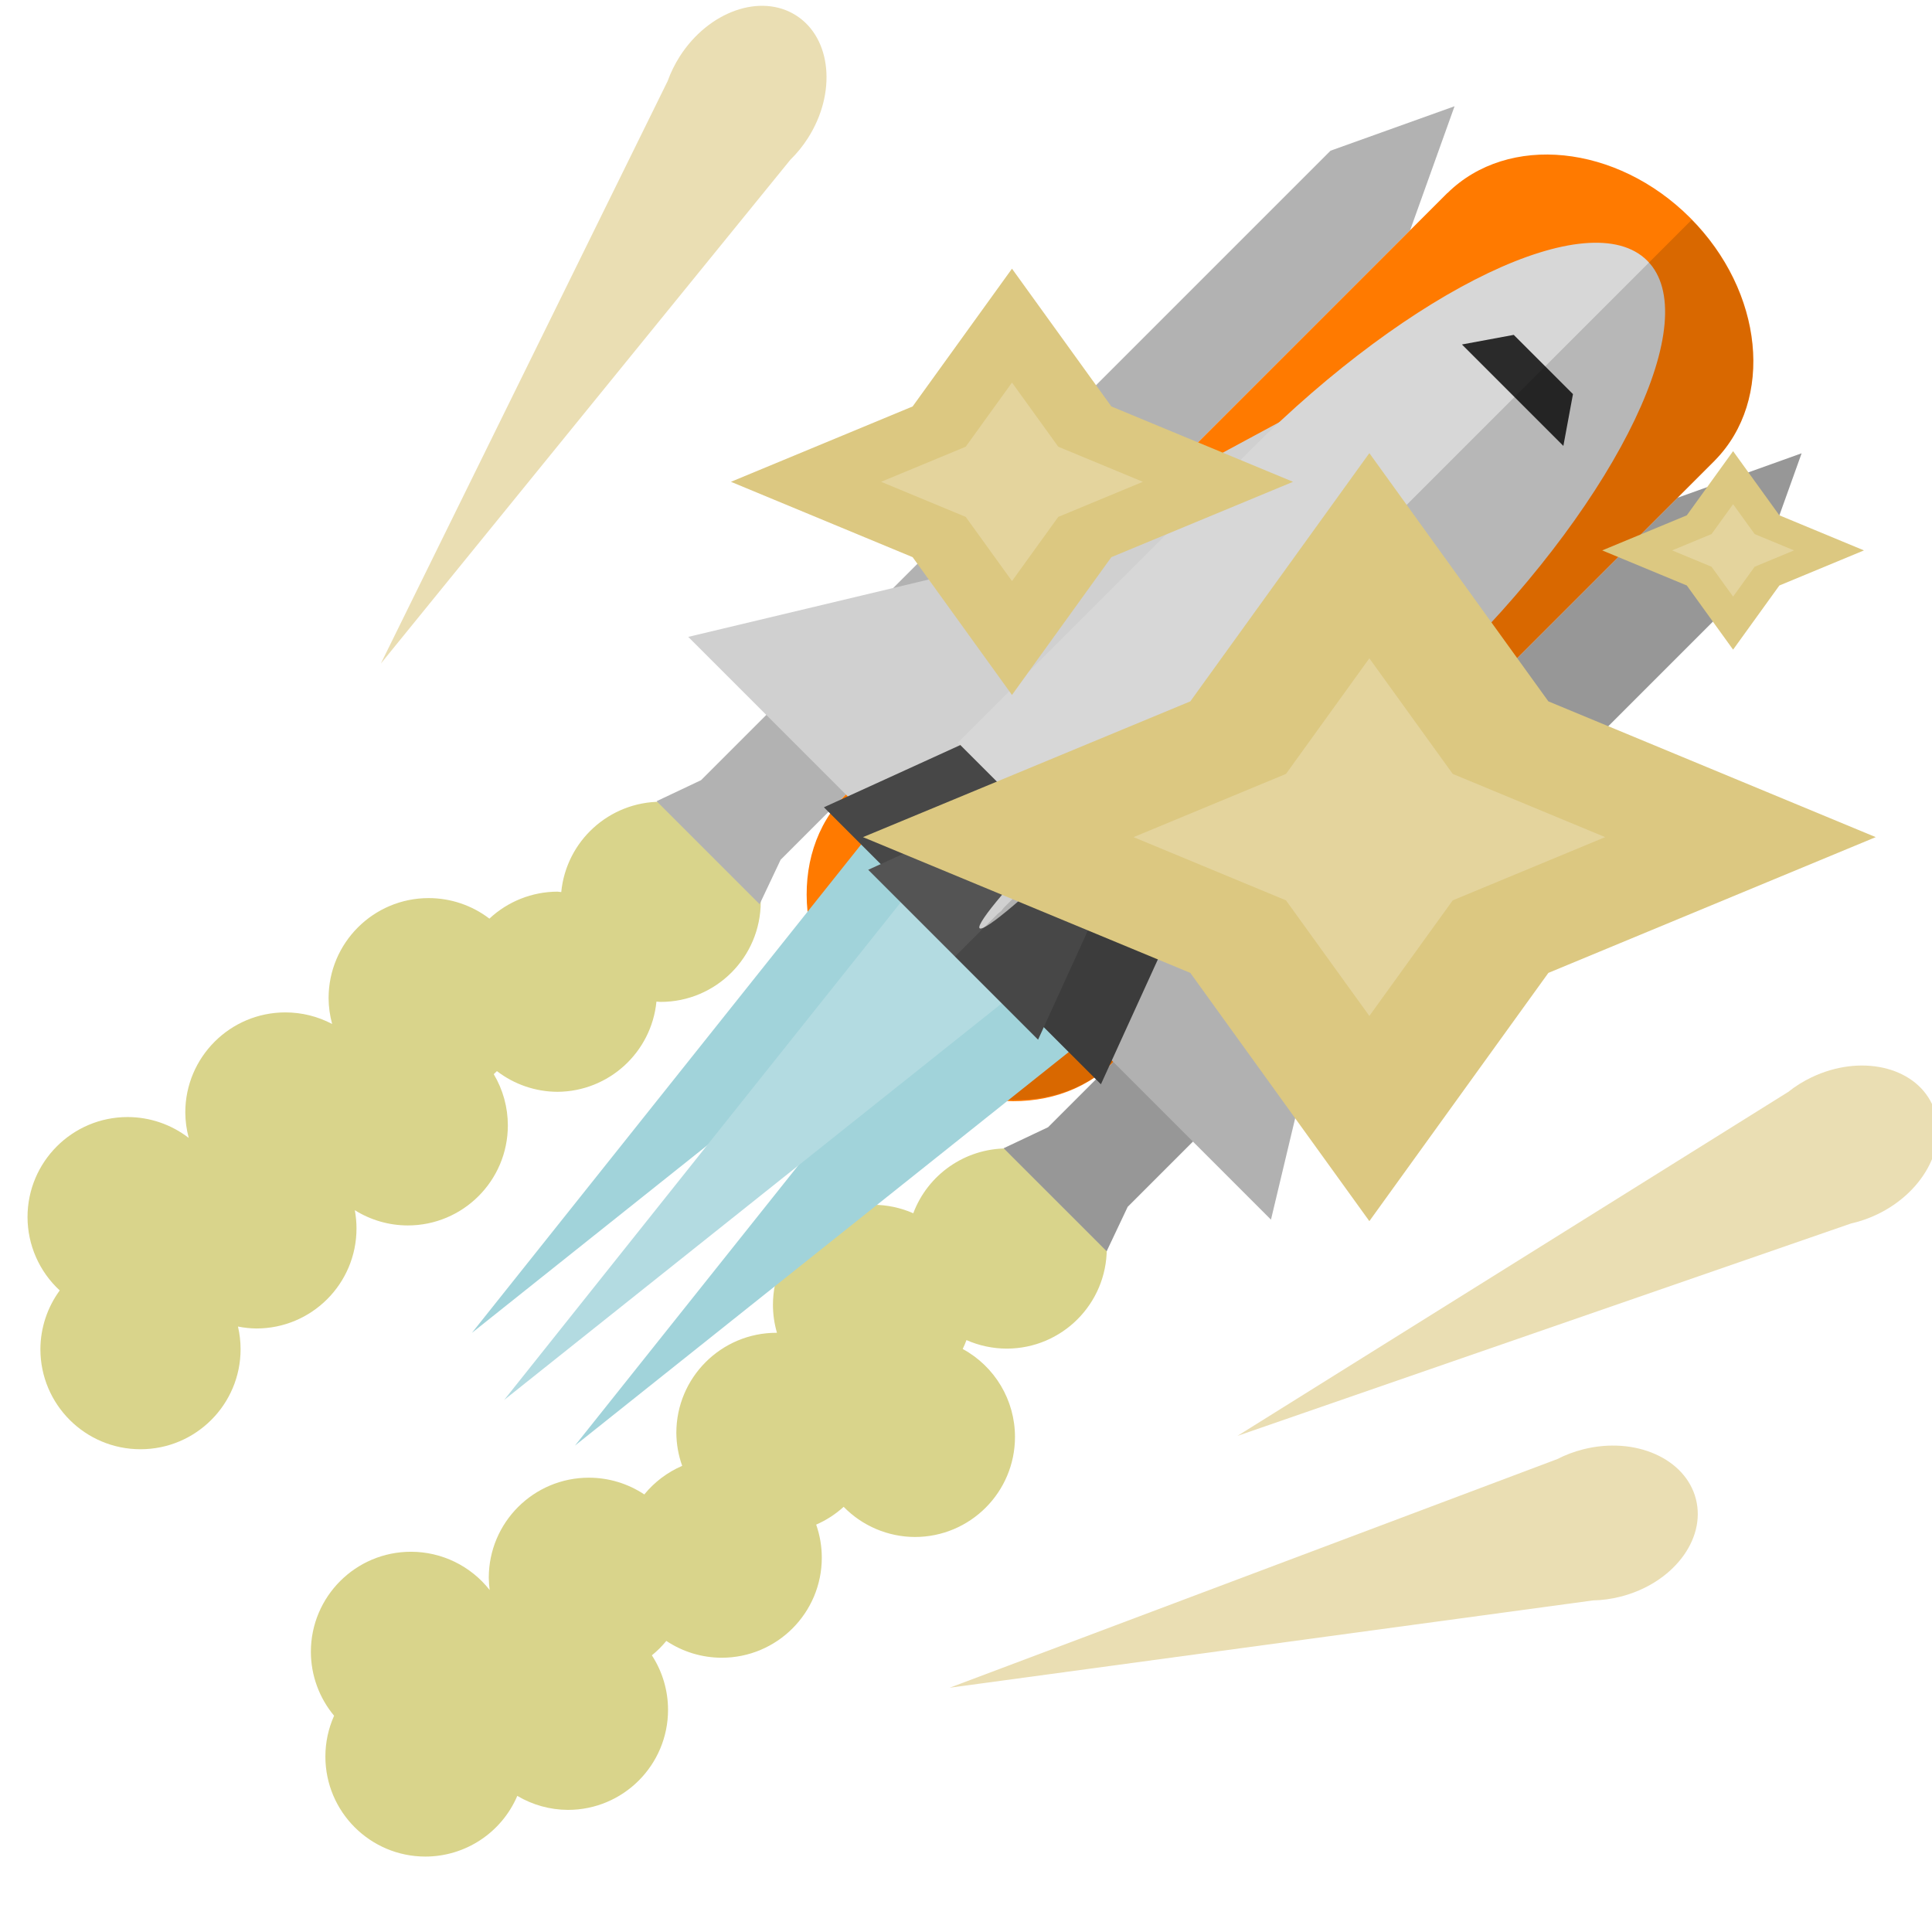
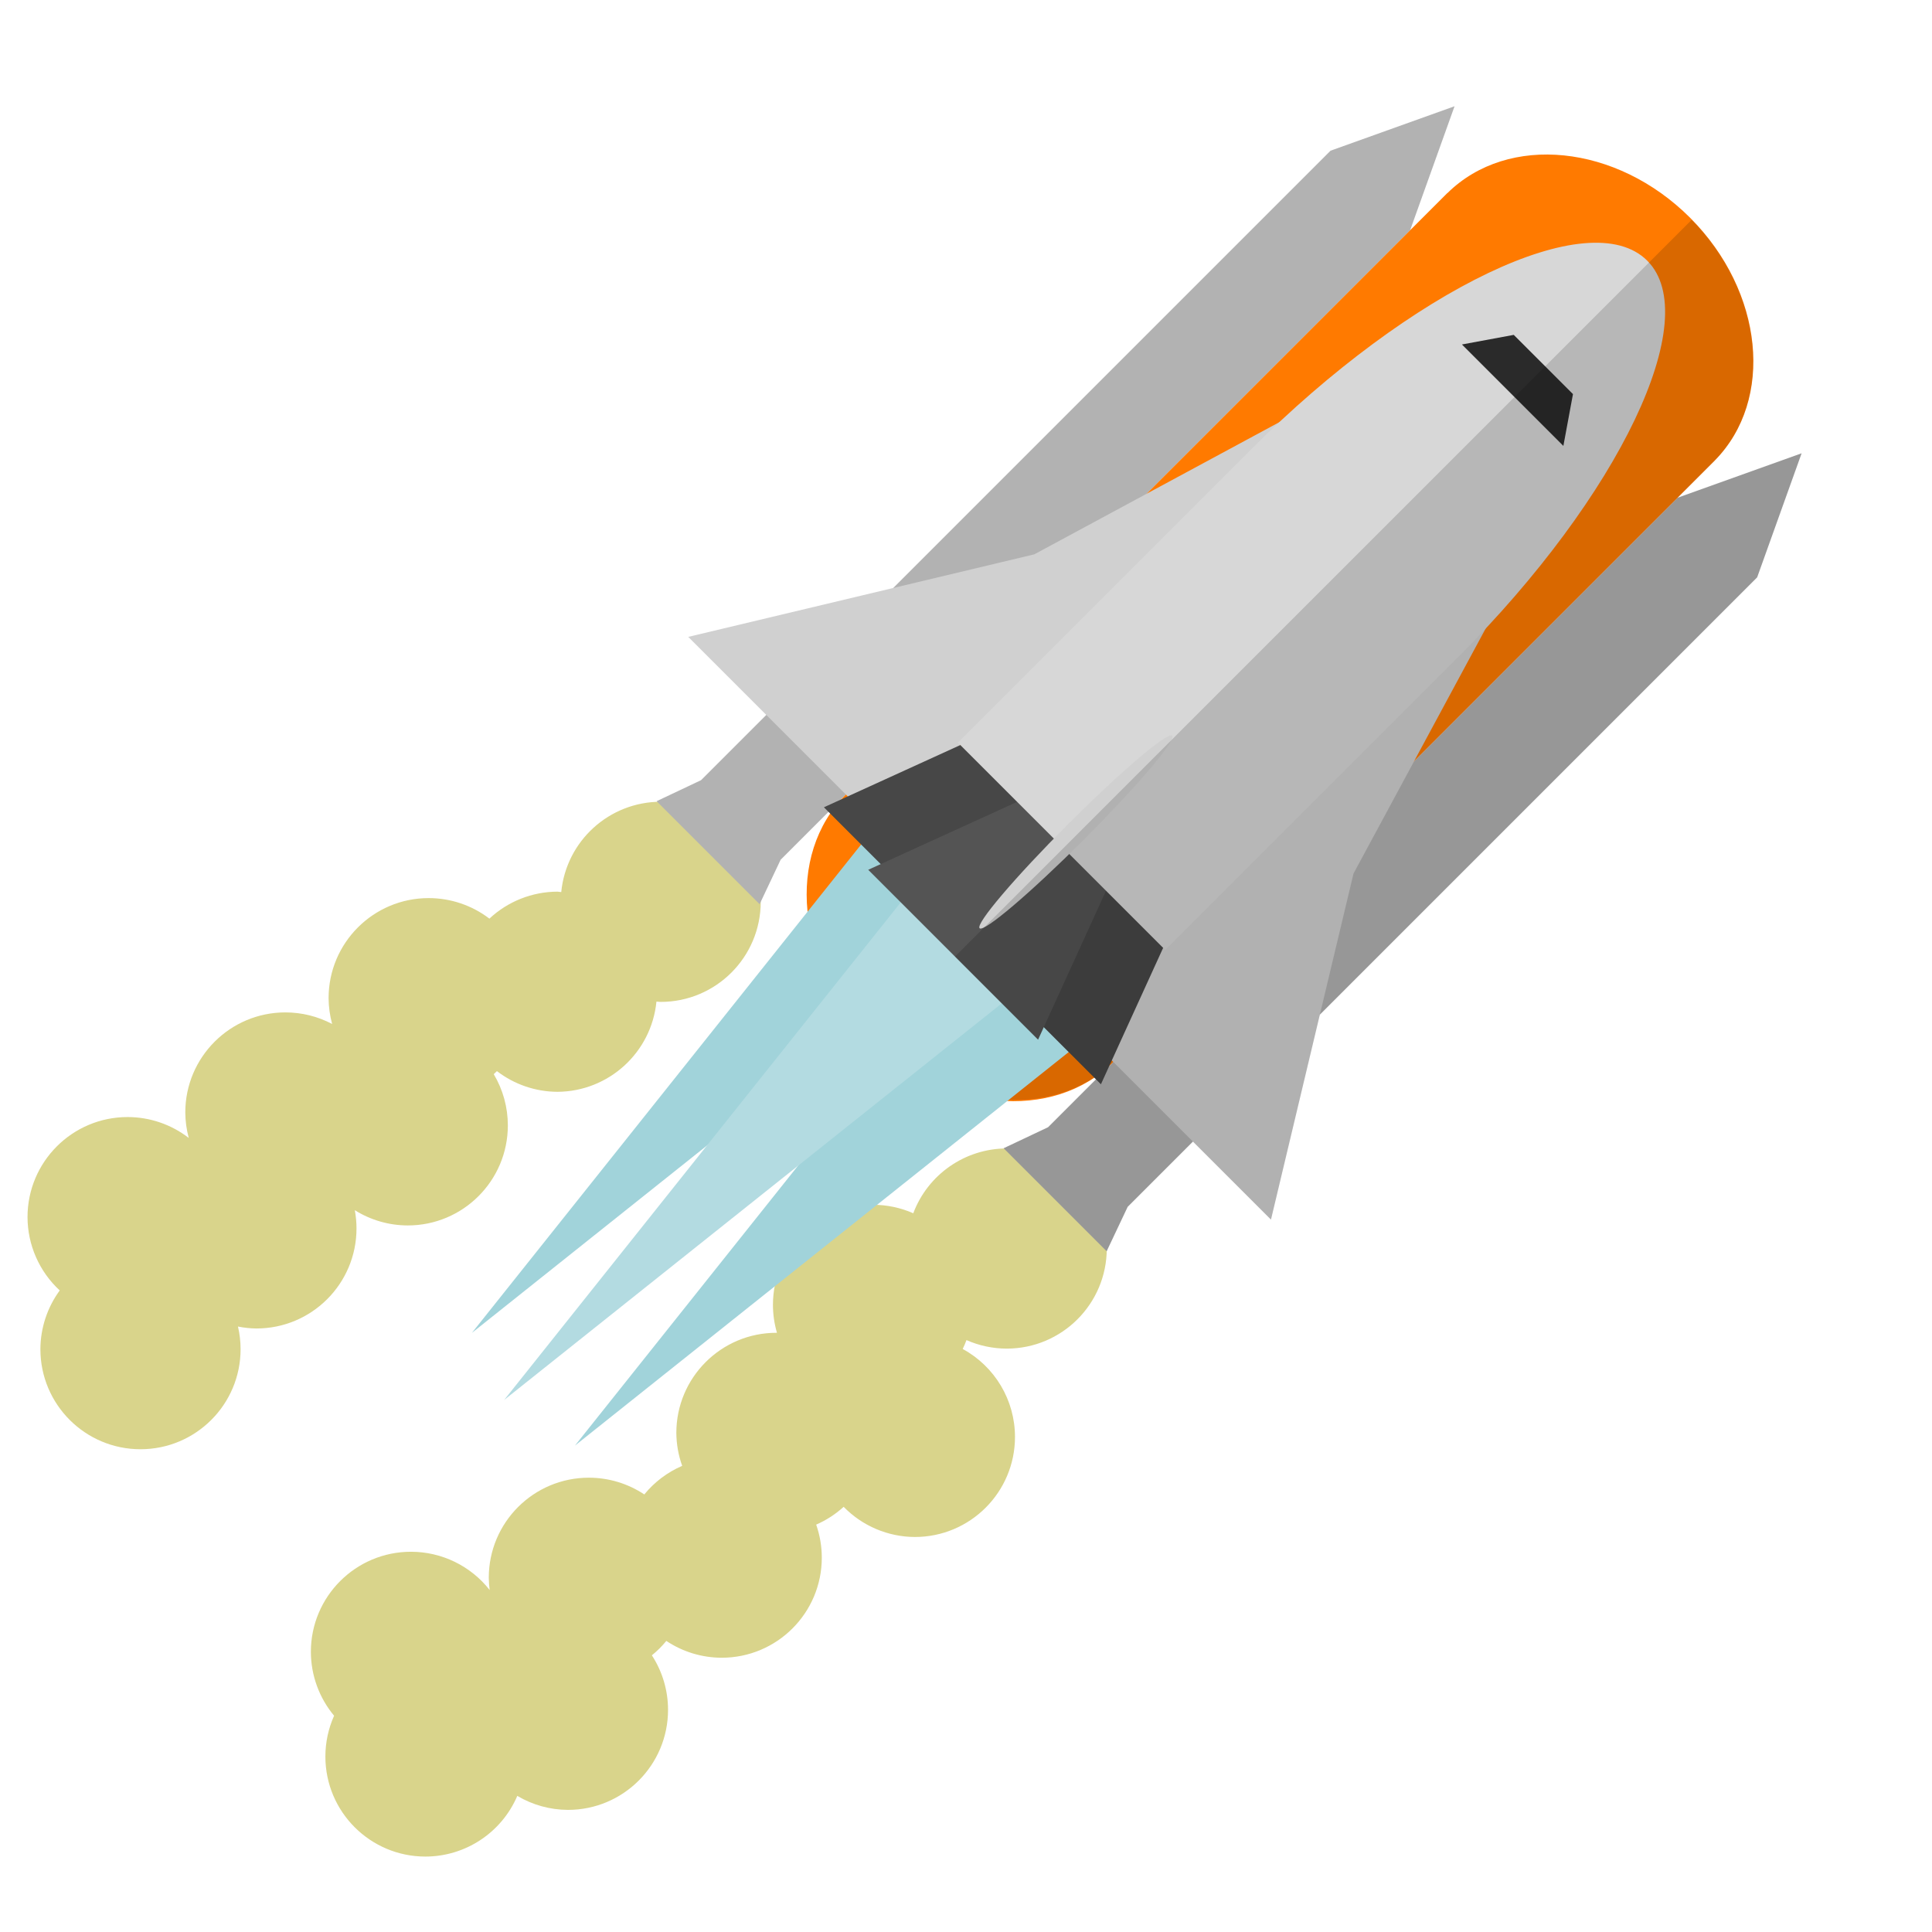
<svg xmlns="http://www.w3.org/2000/svg" width="300" height="300" viewBox="0 0 79.375 79.375" version="1.1" id="svg1">
  <defs id="defs1" />
  <g id="g4">
    <g id="g19">
      <path id="path4" style="fill:#d9d48b;fill-opacity:1;stroke-width:0.469;paint-order:stroke fill markers" d="M -43.562 68.38 A 7.034 7.034 0 0 0 -50.548 74.729 A 7.034 7.034 0 0 0 -50.812 74.699 A 7.034 7.034 0 0 0 -55.597 76.595 A 7.034 7.034 0 0 0 -59.865 75.152 A 7.034 7.034 0 0 0 -66.9 82.186 A 7.034 7.034 0 0 0 -66.65 84 A 7.034 7.034 0 0 0 -69.936 83.186 A 7.034 7.034 0 0 0 -76.971 90.22 A 7.034 7.034 0 0 0 -76.728 92.009 A 7.034 7.034 0 0 0 -81.025 90.541 A 7.034 7.034 0 0 0 -88.06 97.575 A 7.034 7.034 0 0 0 -85.796 102.727 A 7.034 7.034 0 0 0 -87.155 106.854 A 7.034 7.034 0 0 0 -80.12 113.888 A 7.034 7.034 0 0 0 -73.085 106.854 A 7.034 7.034 0 0 0 -73.269 105.265 A 7.034 7.034 0 0 0 -71.972 105.401 A 7.034 7.034 0 0 0 -64.938 98.367 A 7.034 7.034 0 0 0 -65.057 97.087 A 7.034 7.034 0 0 0 -61.336 98.159 A 7.034 7.034 0 0 0 -54.301 91.125 A 7.034 7.034 0 0 0 -55.292 87.527 A 7.034 7.034 0 0 0 -55.069 87.312 A 7.034 7.034 0 0 0 -50.812 88.767 A 7.034 7.034 0 0 0 -43.857 82.427 A 7.034 7.034 0 0 0 -43.562 82.448 A 7.034 7.034 0 0 0 -36.528 75.414 A 7.034 7.034 0 0 0 -43.562 68.38 z " transform="matrix(0.5845532,0,0,0.5845532,52.60644,-7.032612)" />
      <path id="circle4" style="fill:#d9d48b;fill-opacity:1;stroke-width:0.274;paint-order:stroke fill markers" d="M 41.359 47.183 A 4.112 4.112 0 0 0 37.521 49.846 A 4.112 4.112 0 0 0 35.869 49.498 A 4.112 4.112 0 0 0 31.756 53.61 A 4.112 4.112 0 0 0 31.921 54.757 A 4.112 4.112 0 0 0 31.9 54.757 A 4.112 4.112 0 0 0 27.787 58.869 A 4.112 4.112 0 0 0 28.027 60.223 A 4.112 4.112 0 0 0 26.471 61.398 A 4.112 4.112 0 0 0 24.194 60.71 A 4.112 4.112 0 0 0 20.081 64.822 A 4.112 4.112 0 0 0 20.118 65.325 A 4.112 4.112 0 0 0 16.885 63.753 A 4.112 4.112 0 0 0 12.772 67.865 A 4.112 4.112 0 0 0 13.726 70.49 A 4.112 4.112 0 0 0 13.368 72.164 A 4.112 4.112 0 0 0 17.48 76.276 A 4.112 4.112 0 0 0 21.253 73.783 A 4.112 4.112 0 0 0 23.334 74.358 A 4.112 4.112 0 0 0 27.446 70.246 A 4.112 4.112 0 0 0 26.782 68.008 A 4.112 4.112 0 0 0 27.376 67.416 A 4.112 4.112 0 0 0 29.651 68.107 A 4.112 4.112 0 0 0 33.763 63.995 A 4.112 4.112 0 0 0 33.532 62.638 A 4.112 4.112 0 0 0 34.661 61.907 A 4.112 4.112 0 0 0 37.588 63.146 A 4.112 4.112 0 0 0 41.7 59.034 A 4.112 4.112 0 0 0 39.552 55.422 A 4.112 4.112 0 0 0 39.707 55.057 A 4.112 4.112 0 0 0 41.359 55.407 A 4.112 4.112 0 0 0 45.471 51.295 A 4.112 4.112 0 0 0 41.359 47.183 z " />
    </g>
  </g>
  <g id="layer1" transform="matrix(0.4133415,0.4133415,-0.4133415,0.4133415,52.60644,-7.032612)">
    <g id="g3">
      <path id="rect13" style="fill:#b2b2b2;fill-opacity:1;stroke-width:0.237;paint-order:stroke fill markers" d="m 22.44,5.135 -3.955,8.373 v 62.567 l -1.164,3.253 h 1.164 7.91 1.164 l -1.164,-3.253 v -62.567 z" />
      <path id="path3" style="fill:#b2b2b2;fill-opacity:1;stroke-width:0.237;paint-order:stroke fill markers" d="m 56.935,5.135 -3.955,8.373 v 62.567 l -1.164,3.253 h 1.164 7.91 1.164 l -1.164,-3.253 v -62.567 z" />
    </g>
    <path id="rect12" style="fill:#ff7a00;fill-opacity:1;stroke-width:0.429;paint-order:stroke fill markers" d="M 39.688,-1.03 A 13.292,10.899 0 0 0 26.402,9.8 h -0.007 V 69.59 A 13.292,10.899 0 0 0 39.688,80.489 13.292,10.899 0 0 0 52.98,69.59 V 9.8 h -0.002 A 13.292,10.899 0 0 0 39.688,-1.03 Z" />
    <g id="g11" transform="translate(2.917416,-3.19412)">
      <path d="M 26.829,31.689 20.906,51.484 7.81,72.784 h 13.096 5.802 v -13.879 h 0.073 V 35.533 a 5.013,29.105 0 0 1 0.048,-3.844 z" style="fill:#d0d0d0;fill-opacity:1;stroke-width:0.147;paint-order:stroke fill markers" id="path5" />
      <path d="m 46.711,31.689 5.923,19.795 13.096,21.301 H 52.634 46.832 v -13.879 h -0.073 V 35.533 a 5.013,29.105 0 0 0 -0.048,-3.844 z" style="fill:#d0d0d0;fill-opacity:1;stroke-width:0.147;paint-order:stroke fill markers" id="path7" />
    </g>
    <g id="g20">
      <path id="path20" style="fill:#a1d3da;fill-opacity:1;stroke-width:0.509;paint-order:stroke fill markers" d="m 29.224,67.661 a 5.34,6.828 0 0 0 0.218,1.929 L 34.565,114.934 39.688,69.59 a 5.34,6.828 0 0 0 0.218,-1.929 5.34,6.828 0 0 0 -5.34,-6.827 5.34,6.828 0 0 0 -5.34,6.827 z" />
      <path id="path21" style="fill:#a1d3da;fill-opacity:1;stroke-width:0.509;paint-order:stroke fill markers" d="m 39.947,68.14 a 5.34,6.828 0 0 0 0.218,1.929 l 5.123,45.344 5.123,-45.344 a 5.34,6.828 0 0 0 0.218,-1.929 5.34,6.828 0 0 0 -5.34,-6.827 5.34,6.828 0 0 0 -5.34,6.827 z" />
      <path id="path19" style="fill:#b3dbe1;fill-opacity:1;stroke-width:0.509;paint-order:stroke fill markers" d="m 34.161,69.388 a 6.828,5.34 90 0 0 0.218,1.929 l 5.123,45.344 5.123,-45.344 a 6.828,5.34 90 0 0 0.218,-1.929 6.828,5.34 90 0 0 -5.34,-6.827 6.828,5.34 90 0 0 -5.34,6.827 z" transform="translate(-1.1768921e-6)" />
    </g>
    <g id="g10" transform="translate(3.161329,-3.19412)">
      <path style="fill:#474747;fill-opacity:1;stroke-width:0.265;paint-order:stroke fill markers" id="path8" d="m 27.165,67.003 8.442,14.621 -16.883,0 z" transform="matrix(1,0,0,1.545572,4.052902,-51.64593)" />
      <path style="fill:#474747;fill-opacity:1;stroke-width:0.265;paint-order:stroke fill markers" id="path9" d="m 27.165,67.003 8.442,14.621 -16.883,0 z" transform="matrix(1,0,0,1.545572,14.70316,-51.64593)" />
      <path style="fill:#545454;fill-opacity:1;stroke-width:0.265;paint-order:stroke fill markers" id="path10" d="m 27.165,67.003 8.442,14.621 -16.883,0 z" transform="matrix(1,0,0,1.545572,9.36154,-50.74044)" />
    </g>
    <path id="path1" style="fill:#d7d7d7;fill-opacity:1;stroke-width:0.257;paint-order:stroke fill markers" d="M 39.688,3.233 A 10.305,29.105 0 0 0 29.382,32.339 V 61.443 H 39.688 49.993 V 32.339 A 10.305,29.105 0 0 0 39.688,3.233 Z" />
    <ellipse style="fill:#d0d0d0;fill-opacity:1;stroke-width:0.195;paint-order:stroke fill markers" id="path2" cx="39.688" cy="60.018" rx="0.776" ry="9.572" />
    <path id="rect11" style="fill:#2a2a2a;fill-opacity:1;stroke-width:0.223;paint-order:stroke fill markers" d="m 36.744,13.555 -2.098,3.052 h 5.041 5.041 l -2.098,-3.052 h -2.943 z" />
-     <path id="path7-3" style="fill:#000000;fill-opacity:0.15;stroke-width:0.147;paint-order:stroke fill markers" d="m 39.87,-1.011 v 4.258 10.307 3.053 33.506 0.001 l 2.319,6.206 1.952,5.225 a 5.34,6.828 0 0 0 -2.473,1.685 5.34,6.828 0 0 0 -1.131,1.974 l -0.666,-1.784 6.25e-4,3.966 a 5.34,6.828 0 0 1 0.034,0.274 5.34,6.828 0 0 1 -0.034,0.301 l 6.25e-4,1.331 -6.25e-4,2.025 v 0.905 h 0.538 4.113 3.608 l -0.338,-0.905 h 2.477 l -0.605,5.358 a 13.292,10.899 0 0 0 3.141,-5.358 h 0.175 v 4.758 l -1.163,3.252 1.163,6.25e-4 7.911,-6.25e-4 1.163,6.25e-4 -1.163,-3.252 v -6.486 l 7.758,6.25e-4 -7.758,-12.618 V 13.507 l -3.955,-8.372 -3.956,8.373 6.25e-4,-3.709 h -0.003 A 13.292,10.899 0 0 0 39.87,-1.011 Z" />
-   </g>
-   <g id="g22">
-     <g id="g23">
-       <path style="fill:#dcc881;fill-opacity:1;stroke-width:0.453;paint-order:stroke fill markers" id="path22" d="M 82.107,102.627 61.026,64.081 22.48,43 61.026,21.919 82.107,-16.627 l 21.081,38.546 38.546,21.081 -38.546,21.081 z" transform="matrix(0.3489066,0,0,0.2645833,27.61139,23.0159)" />
-       <path style="fill:#e4d49d;fill-opacity:1;stroke-width:0.453;paint-order:stroke fill markers" id="path23" d="M 82.107,102.627 61.026,64.081 22.48,43 61.026,21.919 82.107,-16.627 l 21.081,38.546 38.546,21.081 -38.546,21.081 z" transform="matrix(0.162477,0,0,0.1232098,42.91857,29.09496)" />
-     </g>
-     <g id="g25" transform="matrix(0.5550324,0,0,0.5550324,10.35143,0.7054352)">
-       <path style="fill:#dcc881;fill-opacity:1;stroke-width:0.453;paint-order:stroke fill markers" id="path24" d="M 82.107,102.627 61.026,64.081 22.48,43 61.026,21.919 82.107,-16.627 l 21.081,38.546 38.546,21.081 -38.546,21.081 z" transform="matrix(0.3489066,0,0,0.2645833,27.61139,23.0159)" />
-       <path style="fill:#e4d49d;fill-opacity:1;stroke-width:0.453;paint-order:stroke fill markers" id="path25" d="M 82.107,102.627 61.026,64.081 22.48,43 61.026,21.919 82.107,-16.627 l 21.081,38.546 38.546,21.081 -38.546,21.081 z" transform="matrix(0.162477,0,0,0.1232098,42.91857,29.09496)" />
-     </g>
-     <g id="g27" transform="matrix(0.2584646,0,0,0.2584646,56.66194,13.72355)">
-       <path style="fill:#dcc881;fill-opacity:1;stroke-width:0.453;paint-order:stroke fill markers" id="path26" d="M 82.107,102.627 61.026,64.081 22.48,43 61.026,21.919 82.107,-16.627 l 21.081,38.546 38.546,21.081 -38.546,21.081 z" transform="matrix(0.3489066,0,0,0.2645833,27.61139,23.0159)" />
-       <path style="fill:#e4d49d;fill-opacity:1;stroke-width:0.453;paint-order:stroke fill markers" id="path27" d="M 82.107,102.627 61.026,64.081 22.48,43 61.026,21.919 82.107,-16.627 l 21.081,38.546 38.546,21.081 -38.546,21.081 z" transform="matrix(0.162477,0,0,0.1232098,42.91857,29.09496)" />
-     </g>
-     <path id="path21-0" style="fill:#eadeb3;fill-opacity:1;stroke-width:0.298;paint-order:stroke fill markers" d="M 27.931,2.313 A 3.122,3.991 32.66 0 0 27.43,3.331 L 15.647,27.262 32.472,6.563 A 3.122,3.991 32.66 0 0 33.188,5.682 3.122,3.991 32.66 0 0 32.713,0.638 3.122,3.991 32.66 0 0 27.931,2.313 Z" />
-     <path id="path28" style="fill:#eadeb3;fill-opacity:1;stroke-width:0.298;paint-order:stroke fill markers" d="m 65.044,59.545 a 3.122,3.991 75.826 0 0 -1.062,0.4 l -24.966,9.394 26.432,-3.587 a 3.122,3.991 75.826 0 0 1.124,-0.153 3.122,3.991 75.826 0 0 3.105,-4.004 3.122,3.991 75.826 0 0 -4.634,-2.05 z" />
-     <path id="path29" style="fill:#eadeb3;fill-opacity:1;stroke-width:0.298;paint-order:stroke fill markers" d="m 74.428,44.261 a 3.122,3.991 64.458 0 0 -0.962,0.601 L 50.841,58.992 76.048,50.266 A 3.122,3.991 64.458 0 0 77.12,49.894 3.122,3.991 64.458 0 0 79.375,45.357 3.122,3.991 64.458 0 0 74.428,44.261 Z" />
+     <path id="path7-3" style="fill:#000000;fill-opacity:0.15;stroke-width:0.147;paint-order:stroke fill markers" d="M 39.871 -1.01 L 39.871 3.248 L 39.871 13.555 L 39.871 16.608 L 39.871 48.568 L 39.871 50.113 L 39.871 50.114 L 39.871 63.42 L 39.871 67.387 L 39.871 67.961 L 39.871 69.292 L 39.871 71.317 L 39.871 72.222 L 40.408 72.222 L 44.521 72.222 L 48.13 72.222 L 47.792 71.317 L 50.269 71.317 L 49.664 76.675 A 13.292 10.899 0 0 0 52.804 71.317 L 52.979 71.317 L 52.979 76.075 L 51.816 79.328 L 52.979 79.328 L 60.89 79.328 L 62.053 79.328 L 60.89 76.076 L 60.89 69.59 L 68.648 69.59 L 60.89 56.973 L 60.89 13.508 L 56.935 5.136 L 52.979 13.508 L 52.98 9.8 L 52.977 9.8 A 13.292 10.899 0 0 0 39.871 -1.01 z " />
  </g>
</svg>
